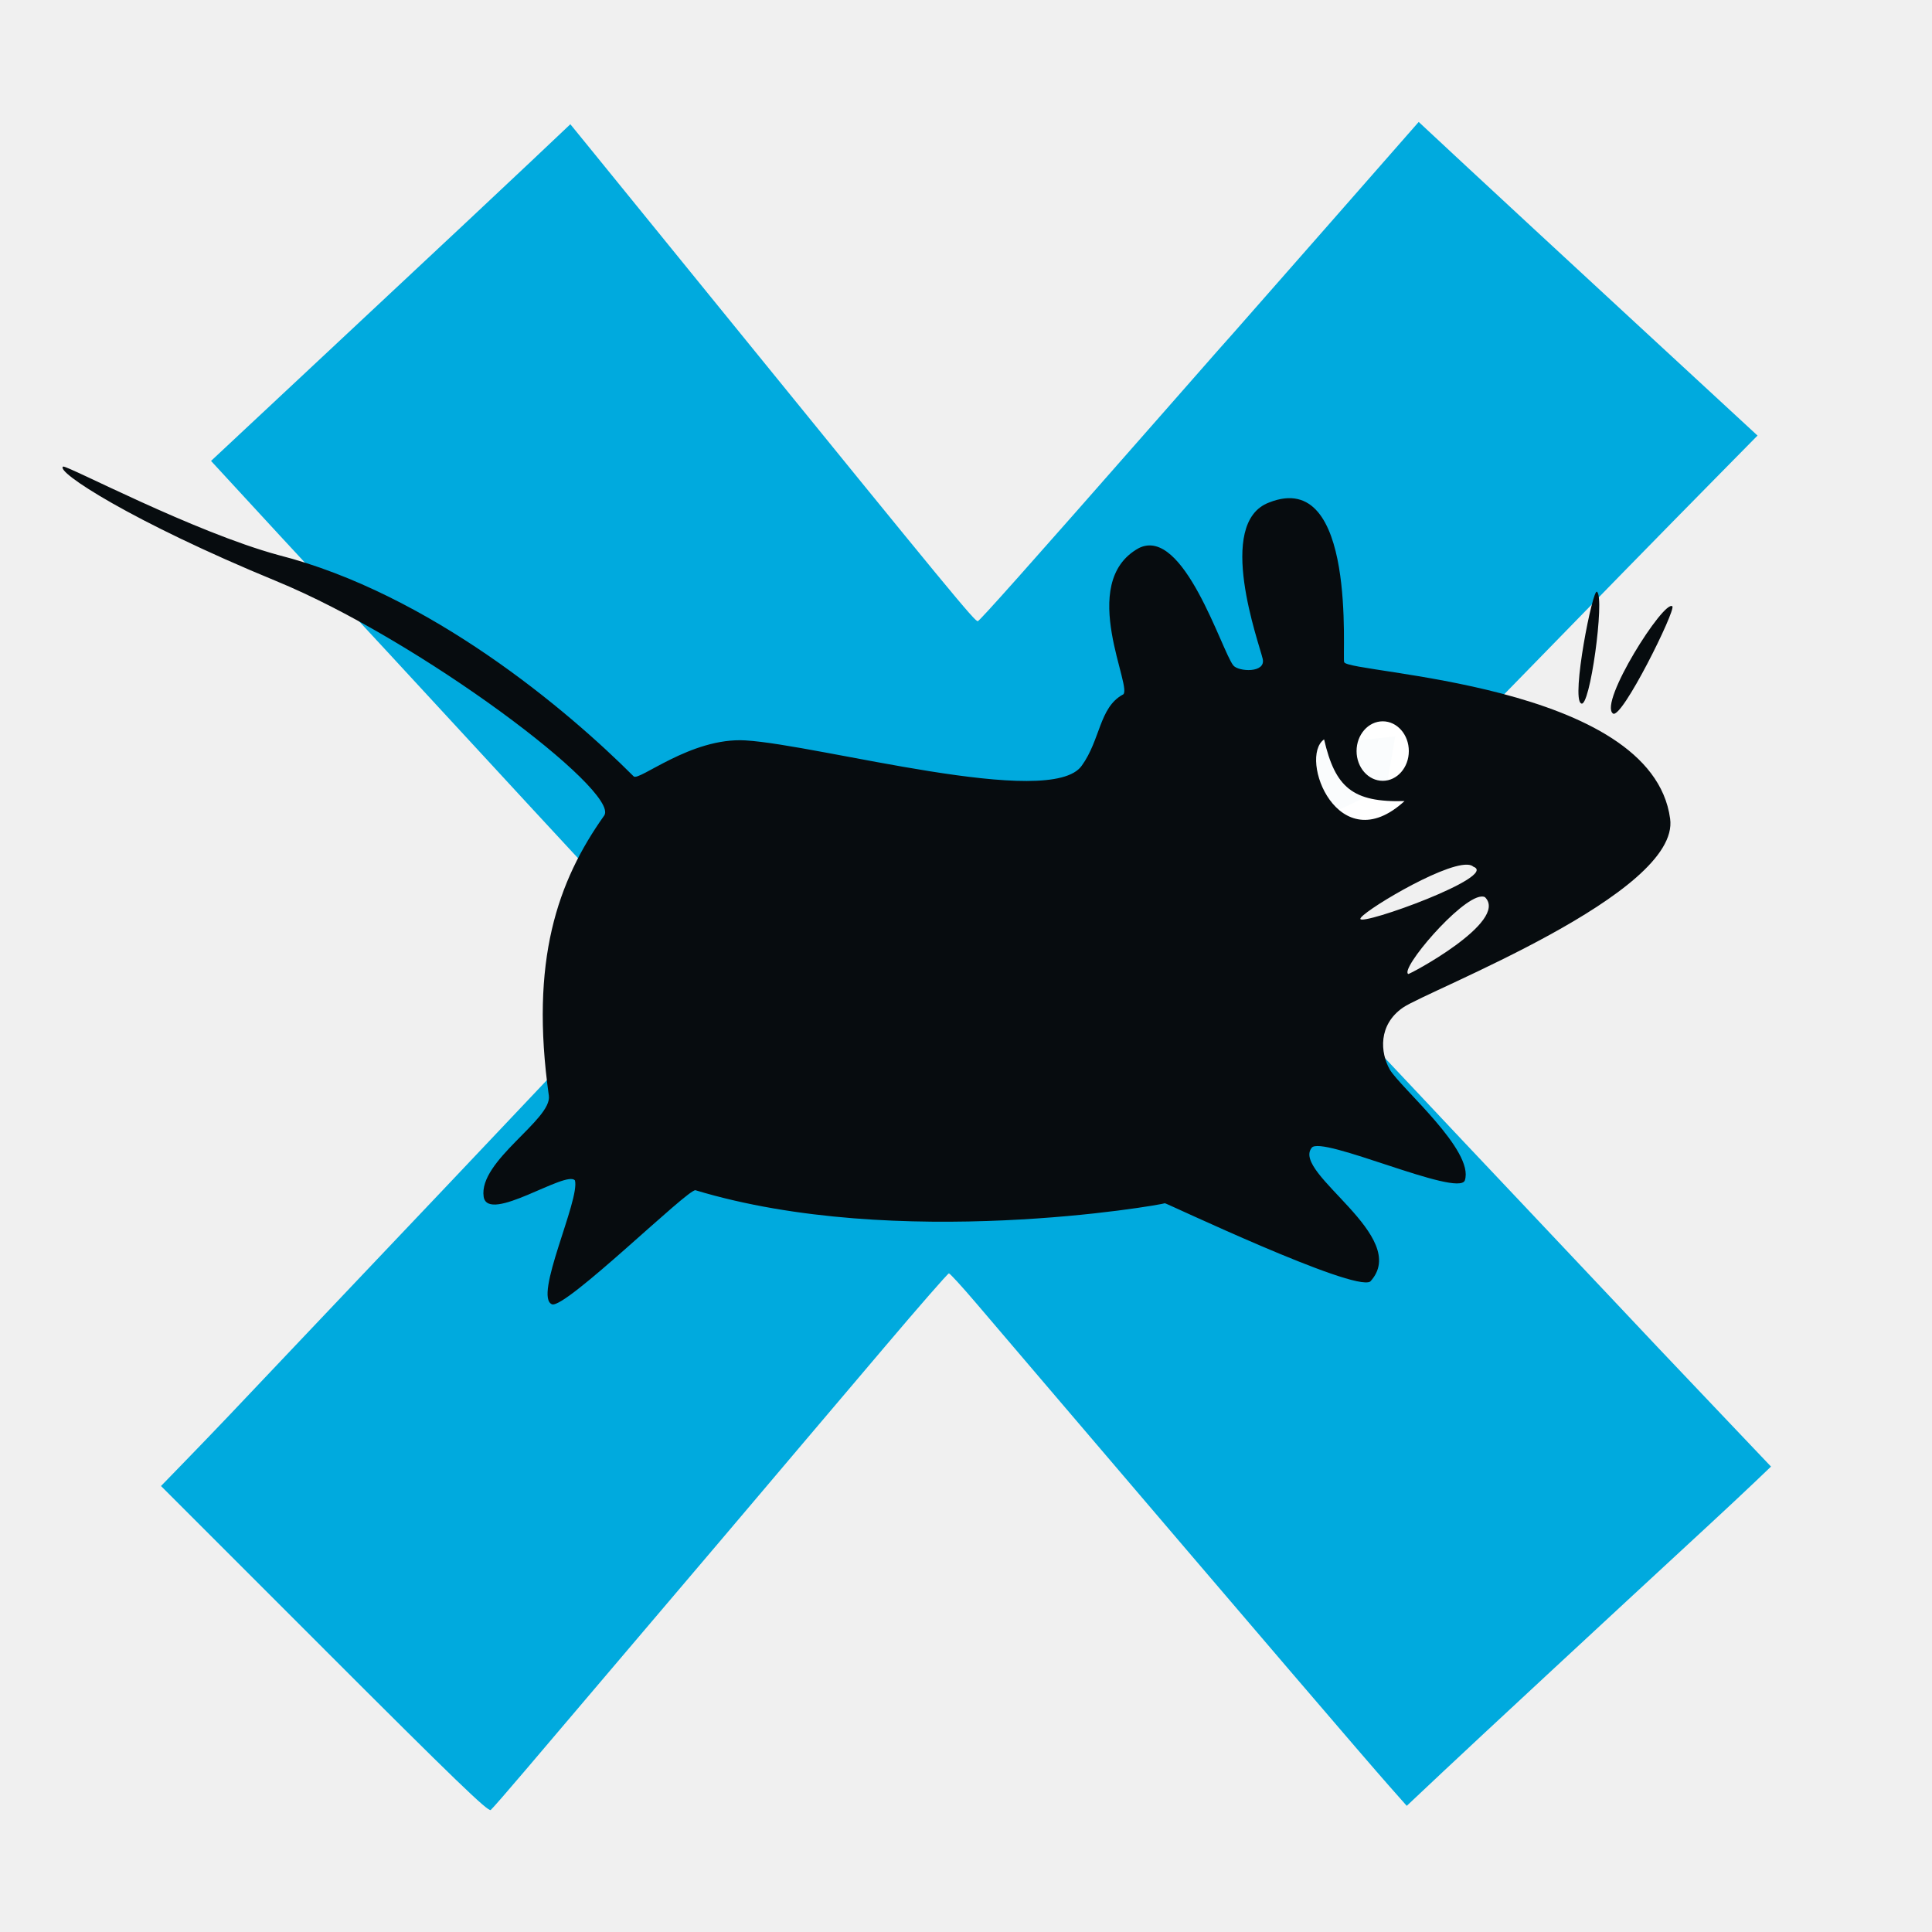
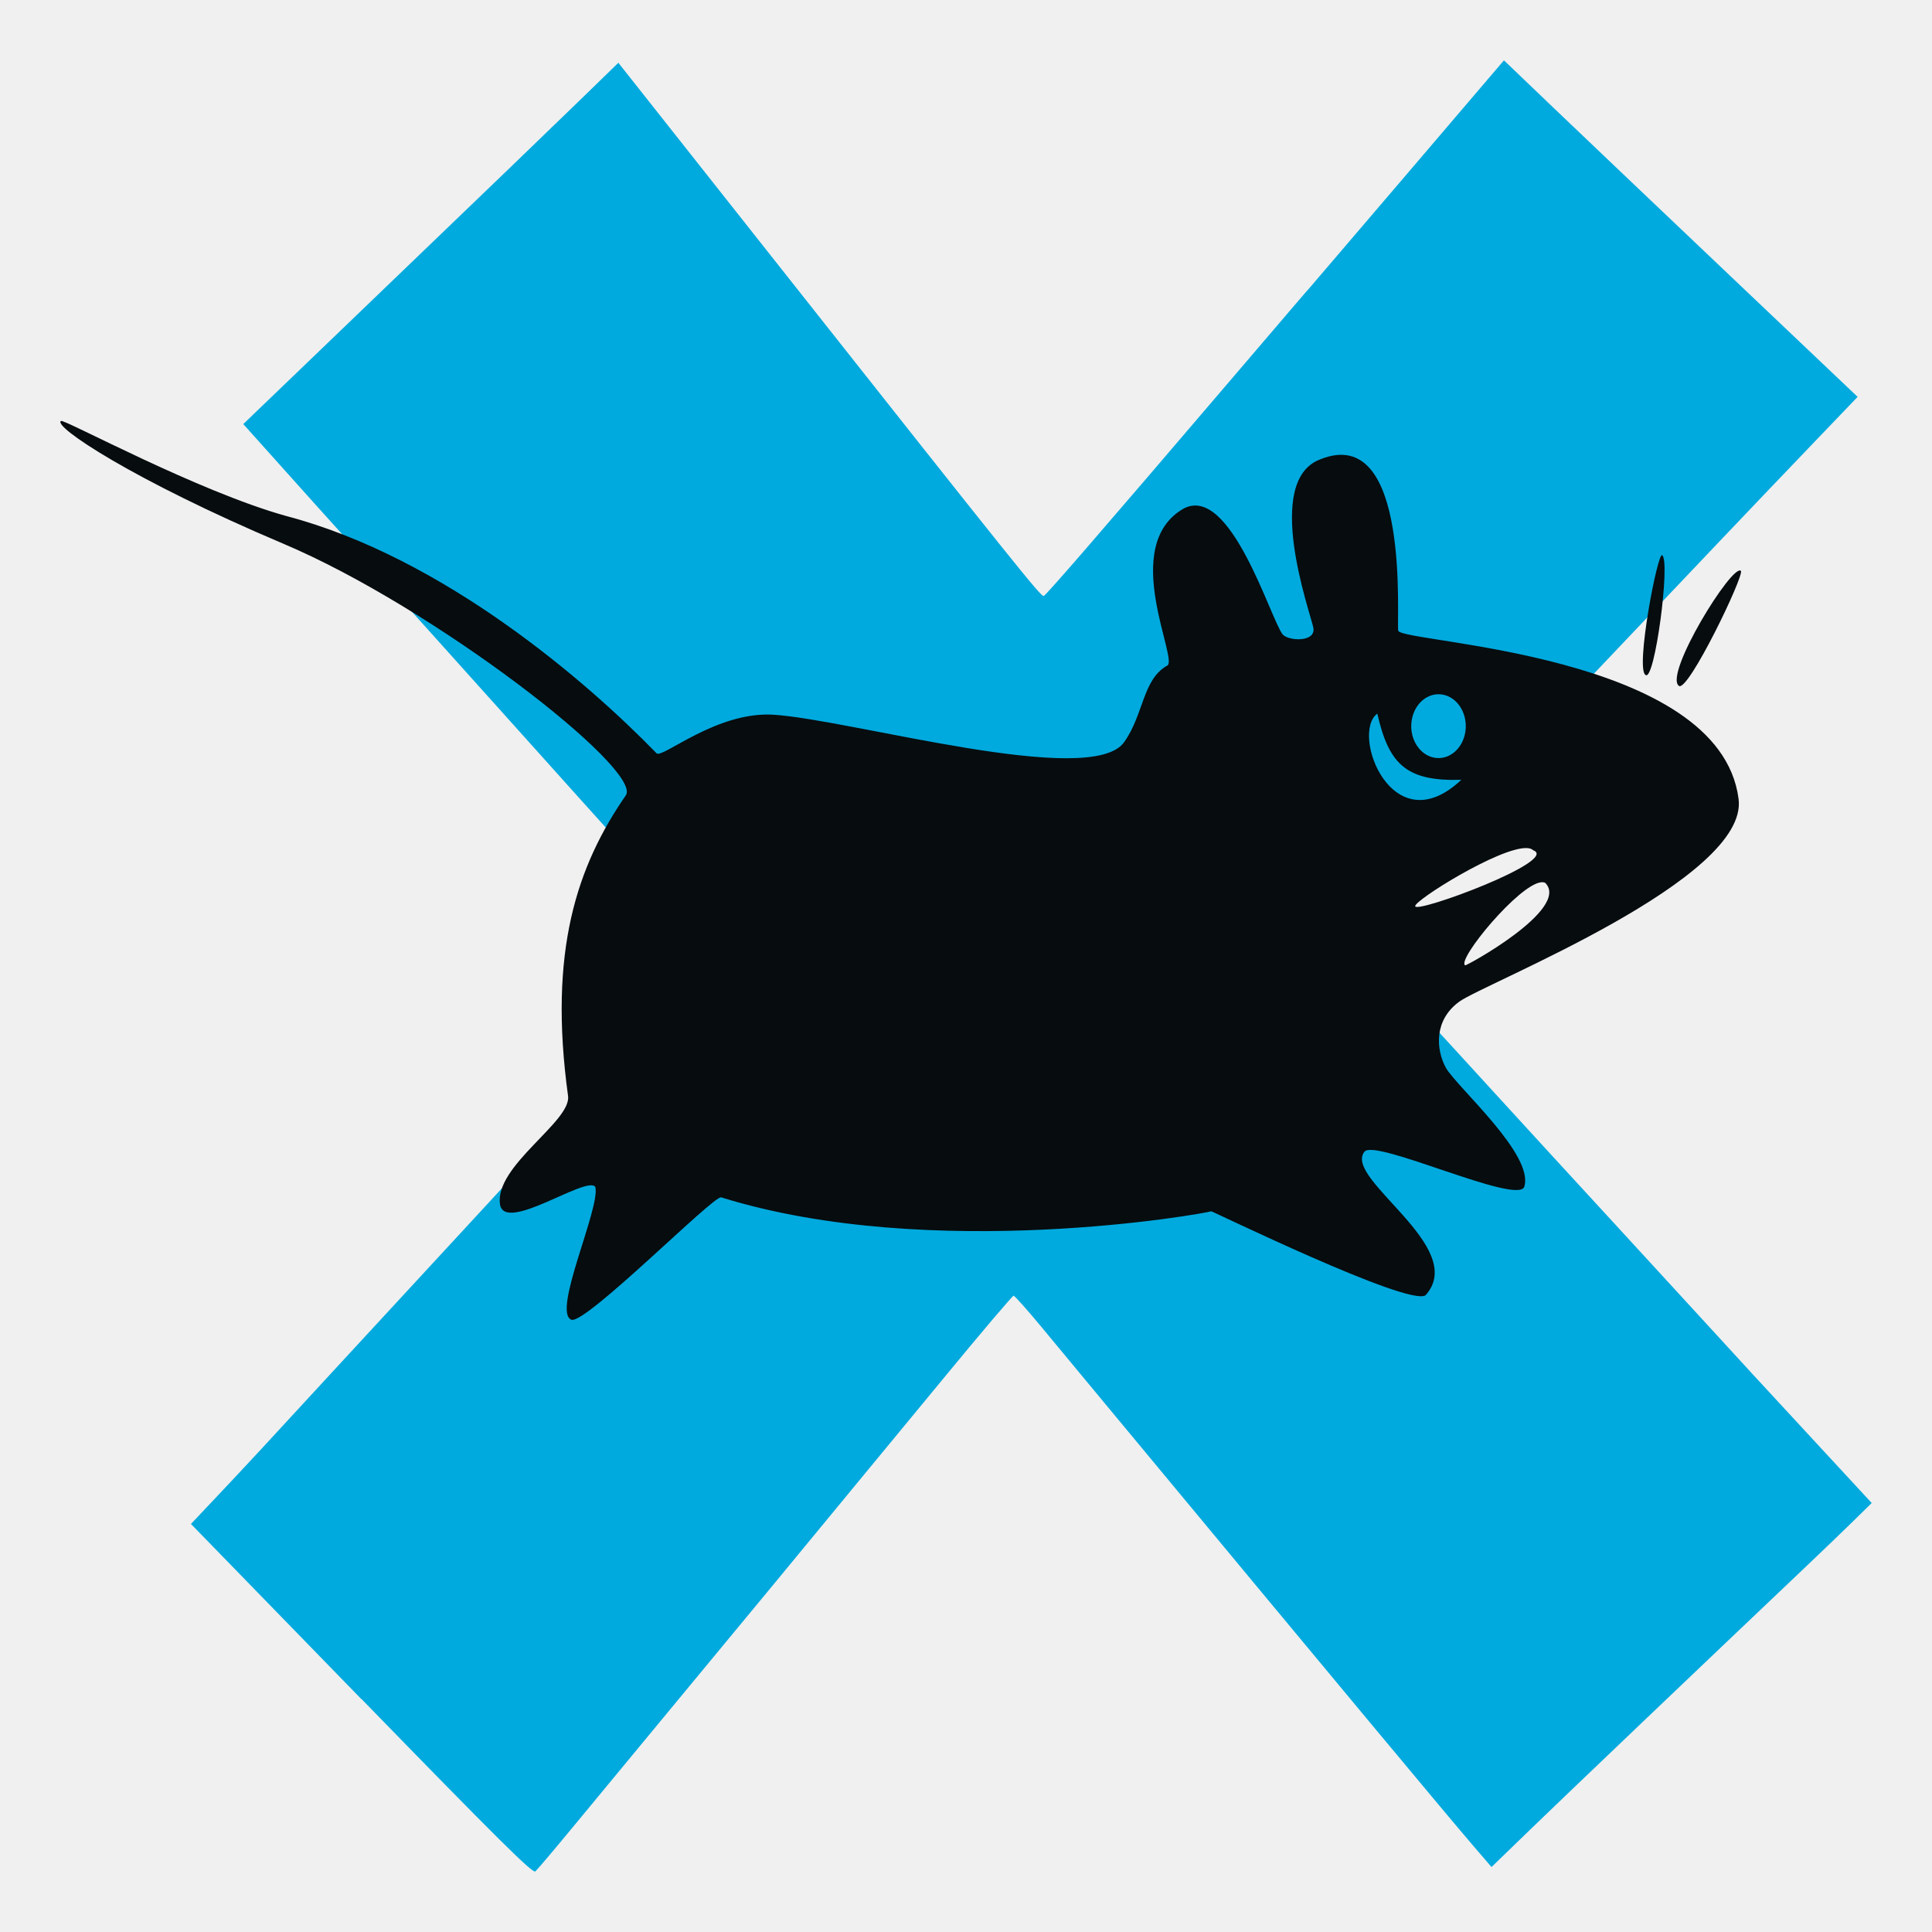
<svg xmlns="http://www.w3.org/2000/svg" width="48" height="48" id="svg2" version="1.0">
  <defs id="defs4">
    <linearGradient id="linearGradient3961">
      <stop id="stop3963" offset="0" style="stop-color:#cecece;stop-opacity:0.702;" />
      <stop id="stop3965" offset="1" style="stop-color:#1d1d1d;stop-opacity:0;" />
    </linearGradient>
    <clipPath clipPathUnits="userSpaceOnUse" id="clipPath1126">
      <rect style="opacity:0.5;vector-effect:none;fill:#ffffff;fill-opacity:1;fill-rule:nonzero;stroke:none;stroke-width:3.025;stroke-linecap:square;stroke-linejoin:miter;stroke-miterlimit:4;stroke-dasharray:none;stroke-dashoffset:0;stroke-opacity:1;paint-order:normal" id="rect1128" width="512" height="512" x="17.85" y="549.145" />
    </clipPath>
  </defs>
-   <g id="layer10" style="display:inline" transform="translate(-27.36585,-991.3254)">
-     <path style="fill:#00aade;fill-opacity:1;stroke-width:0.684" d="m 35.423,1032.302 -4.057,-4.057 0.607,-0.625 c 0.677,-0.697 1.31,-1.361 2.725,-2.859 0.527,-0.557 1.442,-1.523 2.035,-2.146 0.593,-0.623 1.362,-1.433 1.708,-1.8 1.138,-1.204 2.417,-2.556 3.971,-4.196 l 1.529,-1.614 -0.406,-0.417 c -0.223,-0.229 -1.538,-1.644 -2.922,-3.143 -3.418,-3.705 -4.547,-4.927 -4.583,-4.961 -0.017,-0.028 -0.793,-0.856 -1.726,-1.868 l -1.695,-1.839 2.19,-2.047 c 4.362,-4.078 4.814,-4.502 5.768,-5.402 l 0.969,-0.916 0.462,0.567 c 0.254,0.312 1.745,2.147 3.314,4.078 5.701,7.017 6.282,7.723 6.348,7.701 0.063,-0.028 1.132,-1.223 4.527,-5.09 1.486,-1.692 1.713,-1.951 1.808,-2.053 0.033,-0.038 1.085,-1.233 2.339,-2.662 l 2.279,-2.598 1.172,1.091 c 0.645,0.6 2.538,2.353 4.209,3.896 l 3.037,2.805 -1.065,1.081 c -1.276,1.294 -2.916,2.972 -5.879,6.013 -1.213,1.244 -2.838,2.903 -3.611,3.686 -0.774,0.783 -1.443,1.474 -1.488,1.535 -0.075,0.102 0.019,0.217 1.232,1.501 0.722,0.764 1.77,1.877 2.329,2.472 0.558,0.595 1.705,1.812 2.549,2.703 0.843,0.891 1.901,2.012 2.35,2.49 0.855,0.91 1.14,1.211 2.864,3.025 l 1.054,1.109 -0.419,0.4 c -0.23,0.22 -0.732,0.689 -1.115,1.043 -2.584,2.387 -5.774,5.347 -6.572,6.098 l -0.944,0.888 -0.423,-0.478 c -0.648,-0.734 -3.079,-3.574 -8.655,-10.111 -0.544,-0.638 -1.273,-1.493 -1.62,-1.9 -0.347,-0.407 -0.651,-0.74 -0.677,-0.74 -0.026,0 -0.747,0.826 -1.603,1.836 -0.856,1.01 -1.813,2.139 -2.128,2.509 -0.315,0.37 -0.815,0.961 -1.111,1.312 -0.566,0.669 -0.709,0.838 -3.278,3.86 -0.878,1.032 -1.953,2.298 -2.39,2.813 -0.437,0.515 -0.83,0.966 -0.873,1.002 -0.063,0.052 -0.897,-0.753 -4.136,-3.992 z" id="path2626" />
-     <path style="fill:#fafcfd;fill-rule:evenodd;stroke:#ffffff;stroke-width:1px;stroke-linecap:butt;stroke-linejoin:miter;stroke-opacity:1;fill-opacity:1" d="m 62.634,1009.058 -3.482,0.357 0.714,2.946 2.395,-1.133 z" id="path863" />
-     <g id="g914" transform="matrix(0.09058374,0,0,0.09058374,-15.48613,936.114)" style="fill:#070c0f;stroke-width:11.04">
-       <path style="display:inline;fill:#070c0f;fill-opacity:1;fill-rule:evenodd;stroke:none;stroke-width:0.061pt;stroke-linecap:butt;stroke-linejoin:miter;stroke-opacity:1" id="path13-8" d="m 931.745,775.799 c -2.292,-1.896 -20.265,26.462 -16.291,29.405 2.39,1.788 17.315,-28.394 16.291,-29.405 z" />
-       <path style="display:inline;fill:#070c0f;fill-opacity:1;fill-rule:evenodd;stroke:none;stroke-width:0.061pt;stroke-linecap:butt;stroke-linejoin:miter;stroke-opacity:1" id="path18-8" d="m 911.084,771.825 c -1.134,-1.317 -7.154,29.243 -4.37,30.596 2.39,1.788 6.552,-29.006 4.37,-30.596 z" />
-       <path id="path14-8" d="m 490.393,737.472 c -2.354,1.289 18.834,15.102 58.422,31.401 39.591,16.298 94.282,57.608 89.994,64.275 -12.859,18.112 -20.444,39.774 -15.209,76.878 0.944,6.531 -19.356,17.872 -17.879,27.727 1.235,7.498 22.689,-7.434 25.035,-4.486 1.435,5.291 -11.478,32.071 -6.259,33.985 3.817,1.134 37.376,-31.844 39.326,-31.294 55.342,16.731 127.348,4.097 128.743,3.567 -0.131,-0.291 51.814,24.421 56.329,21.468 11.388,-12.332 -21.582,-29.713 -16.085,-36.655 2.41,-3.635 40.157,13.647 42.017,8.929 2.706,-8.167 -17.528,-25.316 -20.571,-30.397 -2.647,-4.684 -3.221,-12.249 3.567,-16.982 6.791,-4.733 76.223,-31.29 73.311,-51.843 -5.034,-37.346 -88.055,-39.771 -89.396,-42.914 -0.63,-1.477 3.653,-53.404 -20.571,-43.811 -14.915,5.551 -2.738,38.636 -1.773,42.914 0.89,3.938 -6.636,3.523 -8.053,1.794 -3.164,-3.864 -13.611,-38.349 -25.932,-32.191 -17.281,9.528 -1.017,39.258 -4.464,40.223 -6.403,3.578 -6.04,12.318 -11.172,19.438 -8.463,12.129 -71.787,-5.681 -92.258,-6.921 -14.987,-0.885 -29.321,11.411 -30.674,9.847 -18.248,-18.274 -56.002,-50.095 -97.363,-60.665 -23.195,-6.295 -57.701,-24.519 -59.084,-24.287 z m 361.919,69.872 c 3.957,0 7.156,3.654 7.156,8.16 10e-6,4.506 -3.199,8.16 -7.156,8.16 -3.957,0 -7.177,-3.654 -7.177,-8.16 10e-6,-4.506 3.22,-8.16 7.177,-8.16 z m -16.085,4.956 c 3.046,13.147 7.8,17.337 22.066,16.918 -18.158,16.651 -29.194,-11.879 -22.066,-16.918 z m 39.261,34.37 c 0.743,0.028 1.315,0.198 1.688,0.555 7.154,2.593 -30.743,16.239 -30.995,14.312 -0.394,-1.375 22.125,-15.139 29.307,-14.867 z m 3.845,8.737 c 0.392,-0.03 0.736,0.022 1.025,0.171 6.752,6.709 -21.378,21.584 -21.062,21.062 -2.267,-1.37 14.163,-20.777 20.037,-21.233 z" style="display:inline;fill:#070c0f;fill-opacity:1;fill-rule:evenodd;stroke:none;stroke-width:0.101pt;stroke-linecap:butt;stroke-linejoin:miter;stroke-opacity:1" />
+   <g id="layer10" style="display:inline" transform="translate(-27.36585,-1015.325)">
+     <path style="fill:#00aade;fill-opacity:1;stroke-width:1.447" d="m 36.345,1057.54 -4.235,-4.353 0.634,-0.671 c 0.707,-0.748 1.368,-1.461 2.845,-3.068 0.55,-0.598 1.506,-1.634 2.125,-2.302 0.619,-0.668 1.421,-1.537 1.783,-1.931 1.188,-1.292 2.523,-2.743 4.145,-4.502 l 1.596,-1.732 -0.424,-0.447 c -0.233,-0.246 -1.606,-1.764 -3.05,-3.373 -3.568,-3.975 -4.746,-5.286 -4.784,-5.323 -0.018,-0.03 -0.828,-0.919 -1.801,-2.004 l -1.769,-1.973 2.286,-2.197 c 4.554,-4.376 5.025,-4.83 6.021,-5.796 l 1.012,-0.983 0.482,0.609 c 0.265,0.335 1.822,2.303 3.459,4.375 5.951,7.529 6.558,8.286 6.627,8.263 0.065,-0.03 1.182,-1.312 4.726,-5.462 1.551,-1.816 1.788,-2.093 1.888,-2.203 0.034,-0.039 1.133,-1.323 2.441,-2.856 l 2.379,-2.787 1.223,1.171 c 0.673,0.643 2.65,2.525 4.394,4.18 l 3.17,3.01 -1.111,1.159 c -1.332,1.389 -3.044,3.189 -6.137,6.452 -1.266,1.335 -2.962,3.114 -3.77,3.955 -0.808,0.84 -1.507,1.581 -1.553,1.646 -0.078,0.111 0.019,0.234 1.286,1.61 0.754,0.82 1.848,2.014 2.431,2.653 0.583,0.638 1.78,1.944 2.661,2.9 0.88,0.956 1.984,2.159 2.453,2.672 0.892,0.977 1.19,1.299 2.99,3.245 l 1.1,1.19 -0.437,0.429 c -0.241,0.237 -0.765,0.74 -1.164,1.119 -2.697,2.561 -6.027,5.736 -6.86,6.543 l -0.985,0.953 -0.441,-0.513 c -0.676,-0.787 -3.214,-3.834 -9.035,-10.848 -0.568,-0.685 -1.329,-1.602 -1.691,-2.039 -0.362,-0.437 -0.68,-0.794 -0.707,-0.794 -0.027,0 -0.78,0.886 -1.673,1.97 -0.893,1.084 -1.893,2.295 -2.221,2.692 -0.328,0.397 -0.85,1.031 -1.16,1.407 -0.59,0.718 -0.74,0.899 -3.422,4.141 -0.916,1.108 -2.039,2.466 -2.495,3.018 -0.456,0.552 -0.866,1.036 -0.911,1.075 -0.066,0.057 -0.937,-0.808 -4.318,-4.283 z" id="path2626" />
+     <g id="g914" transform="matrix(0.09456132,0,0,0.09718763,-17.48957,954.1093)" style="fill:#070c0f;stroke-width:22.079">
+       <path style="display:inline;fill:#070c0f;fill-opacity:1;fill-rule:evenodd;stroke:none;stroke-width:0.121pt;stroke-linecap:butt;stroke-linejoin:miter;stroke-opacity:1" id="path13-8" d="m 931.745,775.799 c -2.292,-1.896 -20.265,26.462 -16.291,29.405 2.39,1.788 17.315,-28.394 16.291,-29.405 z" />
+       <path style="display:inline;fill:#070c0f;fill-opacity:1;fill-rule:evenodd;stroke:none;stroke-width:0.121pt;stroke-linecap:butt;stroke-linejoin:miter;stroke-opacity:1" id="path18-8" d="m 911.084,771.825 c -1.134,-1.317 -7.154,29.243 -4.37,30.596 2.39,1.788 6.552,-29.006 4.37,-30.596 z" />
+       <path id="path14-8" d="m 490.393,737.472 c -2.354,1.289 18.834,15.102 58.422,31.401 39.591,16.298 94.282,57.608 89.994,64.275 -12.859,18.112 -20.444,39.774 -15.209,76.878 0.944,6.531 -19.356,17.872 -17.879,27.727 1.235,7.498 22.689,-7.434 25.035,-4.486 1.435,5.291 -11.478,32.071 -6.259,33.985 3.817,1.134 37.376,-31.844 39.326,-31.294 55.342,16.731 127.348,4.097 128.743,3.567 -0.131,-0.291 51.814,24.421 56.329,21.468 11.388,-12.332 -21.582,-29.713 -16.085,-36.655 2.41,-3.635 40.157,13.647 42.017,8.929 2.706,-8.167 -17.528,-25.316 -20.571,-30.397 -2.647,-4.684 -3.221,-12.249 3.567,-16.982 6.791,-4.733 76.223,-31.29 73.311,-51.843 -5.034,-37.346 -88.055,-39.771 -89.396,-42.914 -0.63,-1.477 3.653,-53.404 -20.571,-43.811 -14.915,5.551 -2.738,38.636 -1.773,42.914 0.89,3.938 -6.636,3.523 -8.053,1.794 -3.164,-3.864 -13.611,-38.349 -25.932,-32.191 -17.281,9.528 -1.017,39.258 -4.464,40.223 -6.403,3.578 -6.04,12.318 -11.172,19.438 -8.463,12.129 -71.787,-5.681 -92.258,-6.921 -14.987,-0.885 -29.321,11.411 -30.674,9.847 -18.248,-18.274 -56.002,-50.095 -97.363,-60.665 -23.195,-6.295 -57.701,-24.519 -59.084,-24.287 z m 361.919,69.872 c 3.957,0 7.156,3.654 7.156,8.16 10e-6,4.506 -3.199,8.16 -7.156,8.16 -3.957,0 -7.177,-3.654 -7.177,-8.16 10e-6,-4.506 3.22,-8.16 7.177,-8.16 z m -16.085,4.956 c 3.046,13.147 7.8,17.337 22.066,16.918 -18.158,16.651 -29.194,-11.879 -22.066,-16.918 z m 39.261,34.37 c 0.743,0.028 1.315,0.198 1.688,0.555 7.154,2.593 -30.743,16.239 -30.995,14.312 -0.394,-1.375 22.125,-15.139 29.307,-14.867 z m 3.845,8.737 c 0.392,-0.03 0.736,0.022 1.025,0.171 6.752,6.709 -21.378,21.584 -21.062,21.062 -2.267,-1.37 14.163,-20.777 20.037,-21.233 z" style="display:inline;fill:#070c0f;fill-opacity:1;fill-rule:evenodd;stroke:none;stroke-width:0.202pt;stroke-linecap:butt;stroke-linejoin:miter;stroke-opacity:1" />
    </g>
  </g>
</svg>
